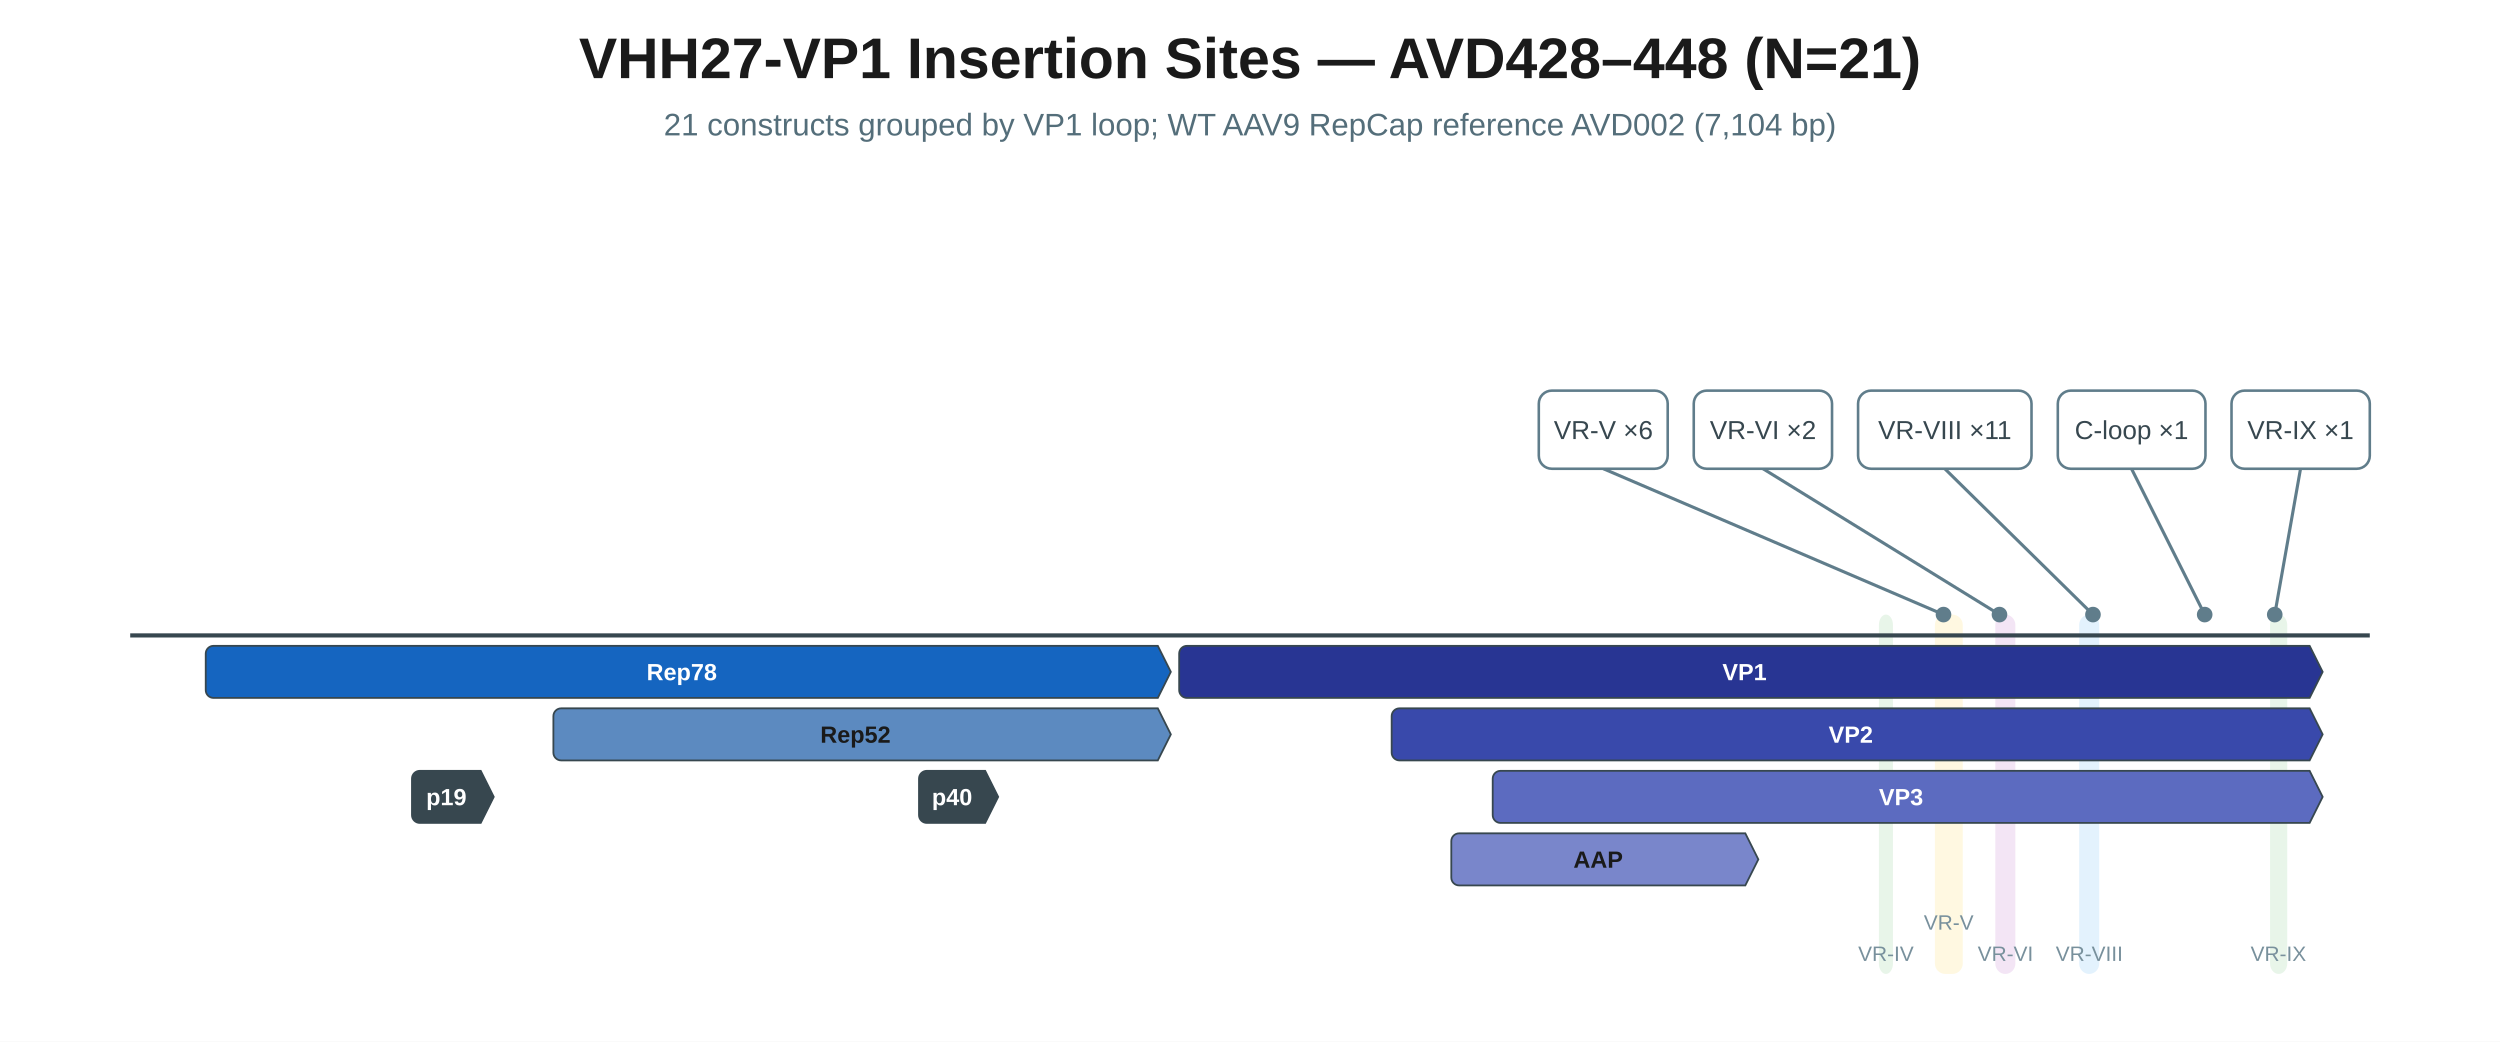
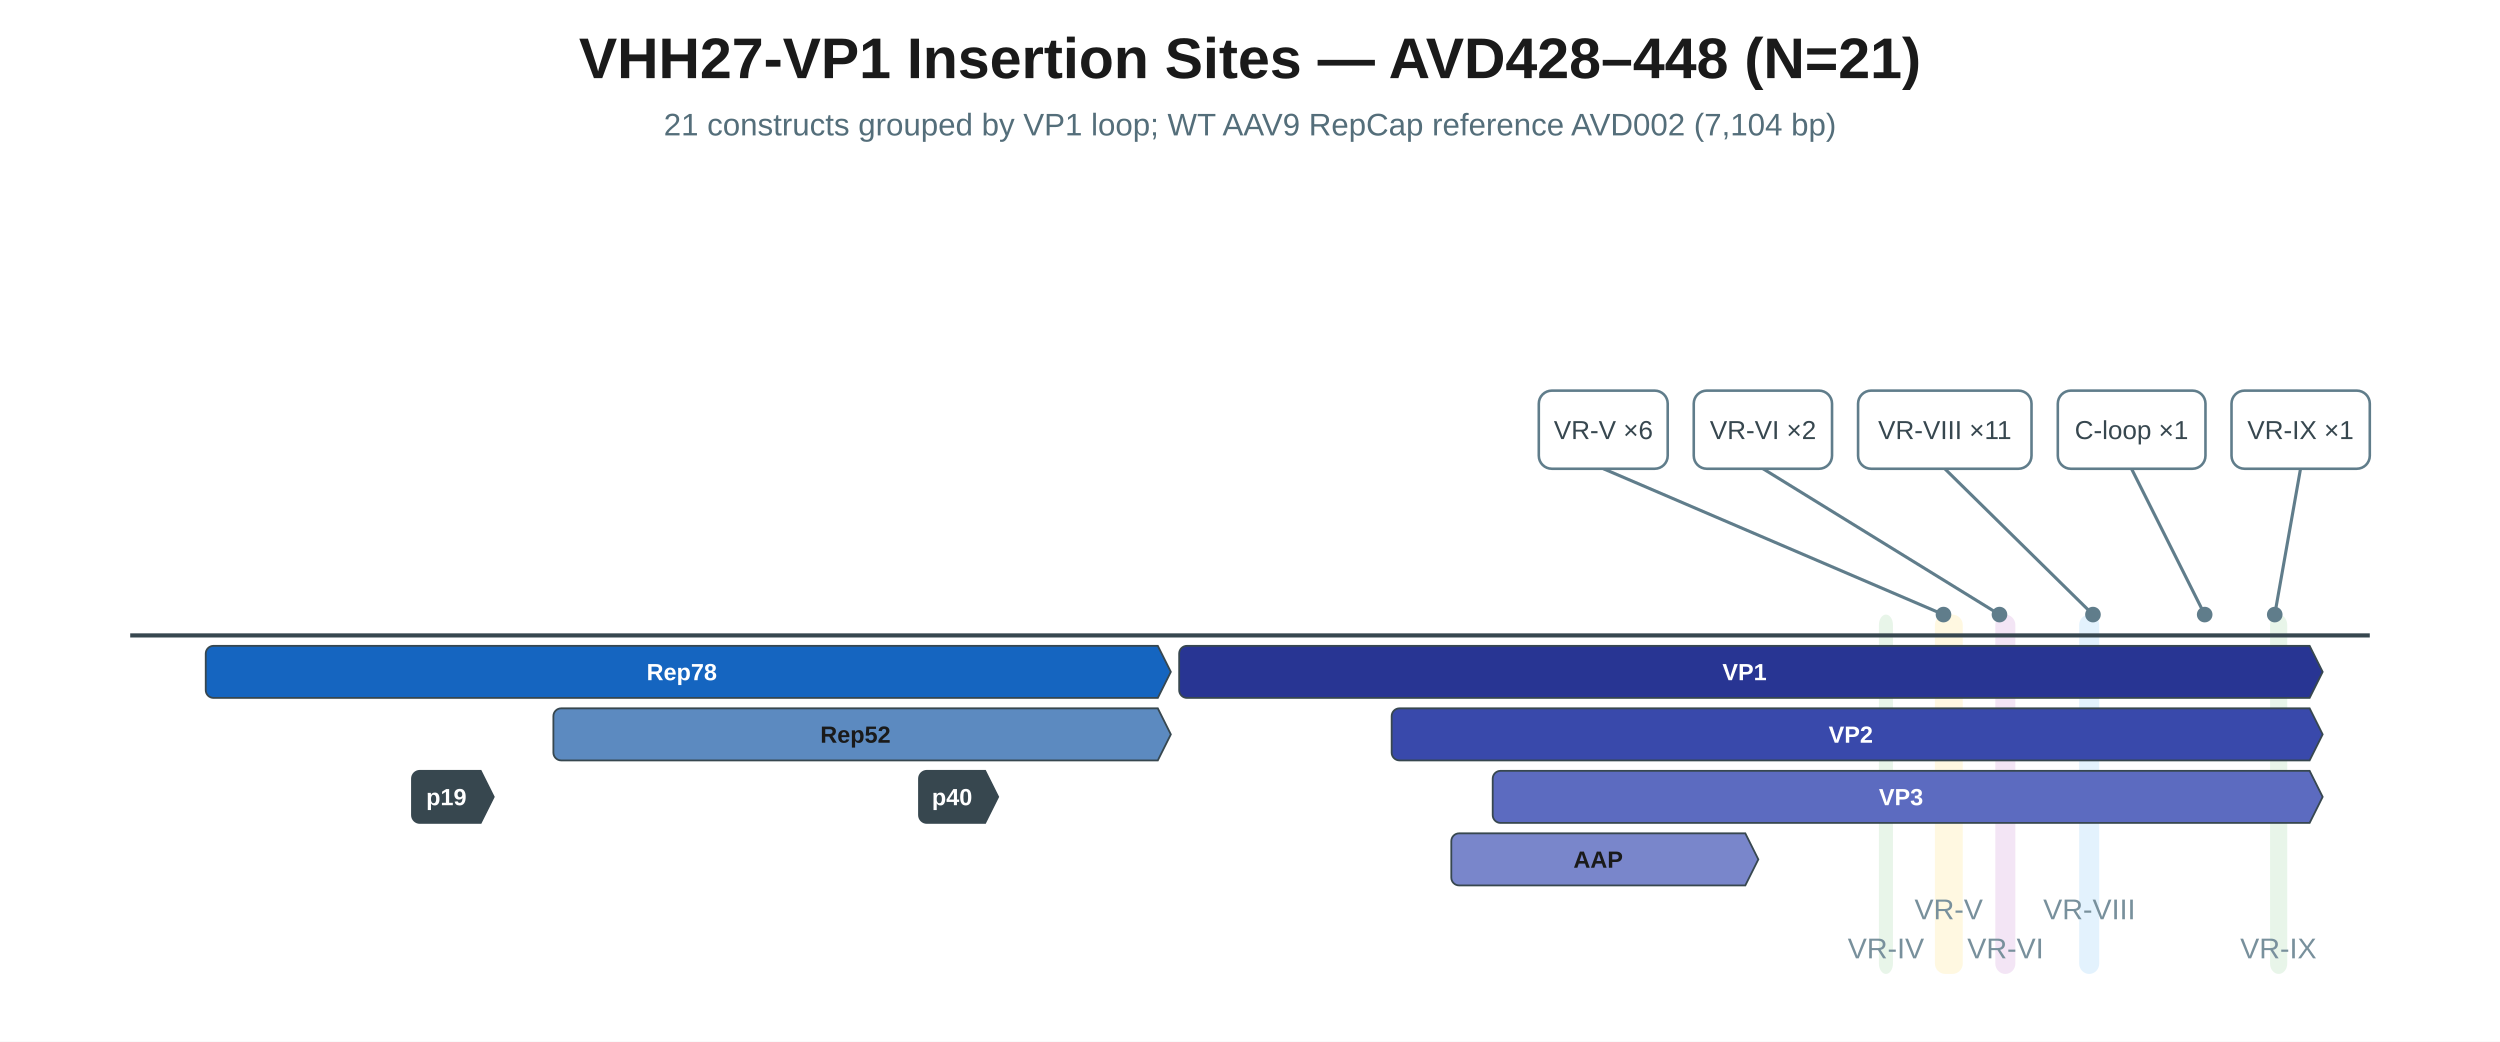
<svg xmlns="http://www.w3.org/2000/svg" viewBox="0 0 960 400" width="960" height="400">
  <defs>
    <style>text{font-family:Arial,Helvetica,sans-serif}</style>
  </defs>
  <rect x="0" y="0" width="960" height="400" fill="white" />
  <text x="480" y="30" text-anchor="middle" font-size="22" font-weight="bold" fill="#1A1A1A">VHH27-VP1 Insertion Sites — AVD428–448 (N=21)</text>
  <text x="480" y="52" text-anchor="middle" font-size="12" fill="#546E7A">21 constructs grouped by VP1 loop; WT AAV9 RepCap reference AVD002 (7,104 bp)</text>
  <rect x="721.5" y="236" width="5.4" height="138" rx="4" fill="#E8F5E9" stroke="none" />
  <rect x="743.0" y="236" width="10.7" height="138" rx="4" fill="#FFF8E1" stroke="none" />
  <rect x="766.2" y="236" width="7.7" height="138" rx="4" fill="#F3E5F5" stroke="none" />
  <rect x="798.4" y="236" width="7.7" height="138" rx="4" fill="#E3F2FD" stroke="none" />
  <rect x="871.7" y="236" width="6.6" height="138" rx="4" fill="#E8F5E9" stroke="none" />
-   <text x="724.2" y="369" text-anchor="middle" font-size="8" fill="#78909C">VR-IV</text>
-   <text x="748.3" y="357" text-anchor="middle" font-size="8" fill="#78909C">VR-V</text>
-   <text x="770.1" y="369" text-anchor="middle" font-size="8" fill="#78909C">VR-VI</text>
-   <text x="802.3" y="369" text-anchor="middle" font-size="8" fill="#78909C">VR-VIII</text>
-   <text x="874.9" y="369" text-anchor="middle" font-size="8" fill="#78909C">VR-IX</text>
+   <text x="724.2" y="368" text-anchor="middle" font-size="11" fill="#78909C">VR-IV</text>
+   <text x="748.3" y="353" text-anchor="middle" font-size="11" fill="#78909C">VR-V</text>
+   <text x="770.1" y="368" text-anchor="middle" font-size="11" fill="#78909C">VR-VI</text>
+   <text x="802.3" y="353" text-anchor="middle" font-size="11" fill="#78909C">VR-VIII</text>
+   <text x="874.9" y="368" text-anchor="middle" font-size="11" fill="#78909C">VR-IX</text>
  <line x1="50" y1="244" x2="910" y2="244" stroke="#37474F" stroke-width="1.6" />
  <path d="M 560.3,320 L 670.2,320 L 675.2,330.0 L 670.2,340 L 560.3,340 A 3,3,0,0,1,557.3,337.0 L 557.3,323.0 A 3,3,0,0,1,560.3,320 Z" fill="#7986CB" stroke="#37474F" stroke-width="0.7" />
  <text x="613.7" y="333.2" text-anchor="middle" font-size="9" font-weight="bold" fill="#1A1A1A">AAP</text>
  <path d="M 161.2,296 L 184.6,296 L 189.6,306.0 L 184.6,316 L 161.2,316 A 3,3,0,0,1,158.2,313.0 L 158.2,299.0 A 3,3,0,0,1,161.2,296 Z" fill="#37474F" stroke="#37474F" stroke-width="0.7" />
  <text x="171.4" y="309.2" text-anchor="middle" font-size="9" font-weight="bold" fill="white">p19</text>
  <path d="M 355.9,296 L 378.3,296 L 383.3,306.0 L 378.3,316 L 355.9,316 A 3,3,0,0,1,352.9,313.0 L 352.9,299.0 A 3,3,0,0,1,355.9,296 Z" fill="#37474F" stroke="#37474F" stroke-width="0.7" />
  <text x="365.6" y="309.2" text-anchor="middle" font-size="9" font-weight="bold" fill="white">p40</text>
  <path d="M 576.2,296 L 886.9,296 L 891.9,306.0 L 886.9,316 L 576.2,316 A 3,3,0,0,1,573.2,313.0 L 573.2,299.0 A 3,3,0,0,1,576.2,296 Z" fill="#5C6BC0" stroke="#37474F" stroke-width="0.7" />
  <text x="730.0" y="309.2" text-anchor="middle" font-size="9" font-weight="bold" fill="white">VP3</text>
  <path d="M 215.5,272 L 444.6,272 L 449.6,282.0 L 444.6,292 L 215.5,292 A 3,3,0,0,1,212.5,289.0 L 212.5,275.0 A 3,3,0,0,1,215.5,272 Z" fill="#5C8AC0" stroke="#37474F" stroke-width="0.7" />
  <text x="328.5" y="285.2" text-anchor="middle" font-size="9" font-weight="bold" fill="#1A1A1A">Rep52</text>
  <path d="M 537.4,272 L 886.9,272 L 891.9,282.0 L 886.9,292 L 537.4,292 A 3,3,0,0,1,534.4,289.0 L 534.4,275.0 A 3,3,0,0,1,537.4,272 Z" fill="#3949AB" stroke="#37474F" stroke-width="0.7" />
  <text x="710.7" y="285.2" text-anchor="middle" font-size="9" font-weight="bold" fill="white">VP2</text>
  <path d="M 82.0,248 L 444.6,248 L 449.6,258.0 L 444.6,268 L 82.0,268 A 3,3,0,0,1,79.0,265.0 L 79.0,251.0 A 3,3,0,0,1,82.0,248 Z" fill="#1565C0" stroke="#37474F" stroke-width="0.7" />
  <text x="261.8" y="261.2" text-anchor="middle" font-size="9" font-weight="bold" fill="white">Rep78</text>
  <path d="M 455.8,248 L 886.9,248 L 891.9,258.0 L 886.9,268 L 455.8,268 A 3,3,0,0,1,452.8,265.0 L 452.8,251.0 A 3,3,0,0,1,455.8,248 Z" fill="#283593" stroke="#37474F" stroke-width="0.7" />
  <text x="669.9" y="261.2" text-anchor="middle" font-size="9" font-weight="bold" fill="white">VP1</text>
  <line x1="615.7" y1="180" x2="746.3" y2="236" stroke="#607D8B" stroke-width="1.2" />
  <line x1="677.0" y1="180" x2="767.8" y2="236" stroke="#607D8B" stroke-width="1.2" />
  <line x1="746.8" y1="180" x2="803.7" y2="236" stroke="#607D8B" stroke-width="1.2" />
  <line x1="818.5" y1="180" x2="846.6" y2="236" stroke="#607D8B" stroke-width="1.2" />
  <line x1="883.4" y1="180" x2="873.5" y2="236" stroke="#607D8B" stroke-width="1.2" />
  <rect x="590.9" y="150" width="49.5" height="30" rx="5" fill="white" stroke="#607D8B" stroke-width="1.0" />
  <text x="615.7" y="168.6" text-anchor="middle" font-size="10" fill="#37474F">VR-V ×6</text>
  <rect x="650.4" y="150" width="53.1" height="30" rx="5" fill="white" stroke="#607D8B" stroke-width="1.0" />
  <text x="677.0" y="168.6" text-anchor="middle" font-size="10" fill="#37474F">VR-VI ×2</text>
  <rect x="713.5" y="150" width="66.6" height="30" rx="5" fill="white" stroke="#607D8B" stroke-width="1.0" />
  <text x="746.8" y="168.6" text-anchor="middle" font-size="10" fill="#37474F">VR-VIII ×11</text>
  <rect x="790.2" y="150" width="56.7" height="30" rx="5" fill="white" stroke="#607D8B" stroke-width="1.0" />
  <text x="818.5" y="168.6" text-anchor="middle" font-size="10" fill="#37474F">C-loop ×1</text>
  <rect x="856.9" y="150" width="53.1" height="30" rx="5" fill="white" stroke="#607D8B" stroke-width="1.0" />
  <text x="883.4" y="168.6" text-anchor="middle" font-size="10" fill="#37474F">VR-IX ×1</text>
  <circle cx="746.3" cy="236" r="3" fill="#607D8B" />
  <circle cx="767.8" cy="236" r="3" fill="#607D8B" />
  <circle cx="803.7" cy="236" r="3" fill="#607D8B" />
  <circle cx="846.6" cy="236" r="3" fill="#607D8B" />
  <circle cx="873.5" cy="236" r="3" fill="#607D8B" />
</svg>
